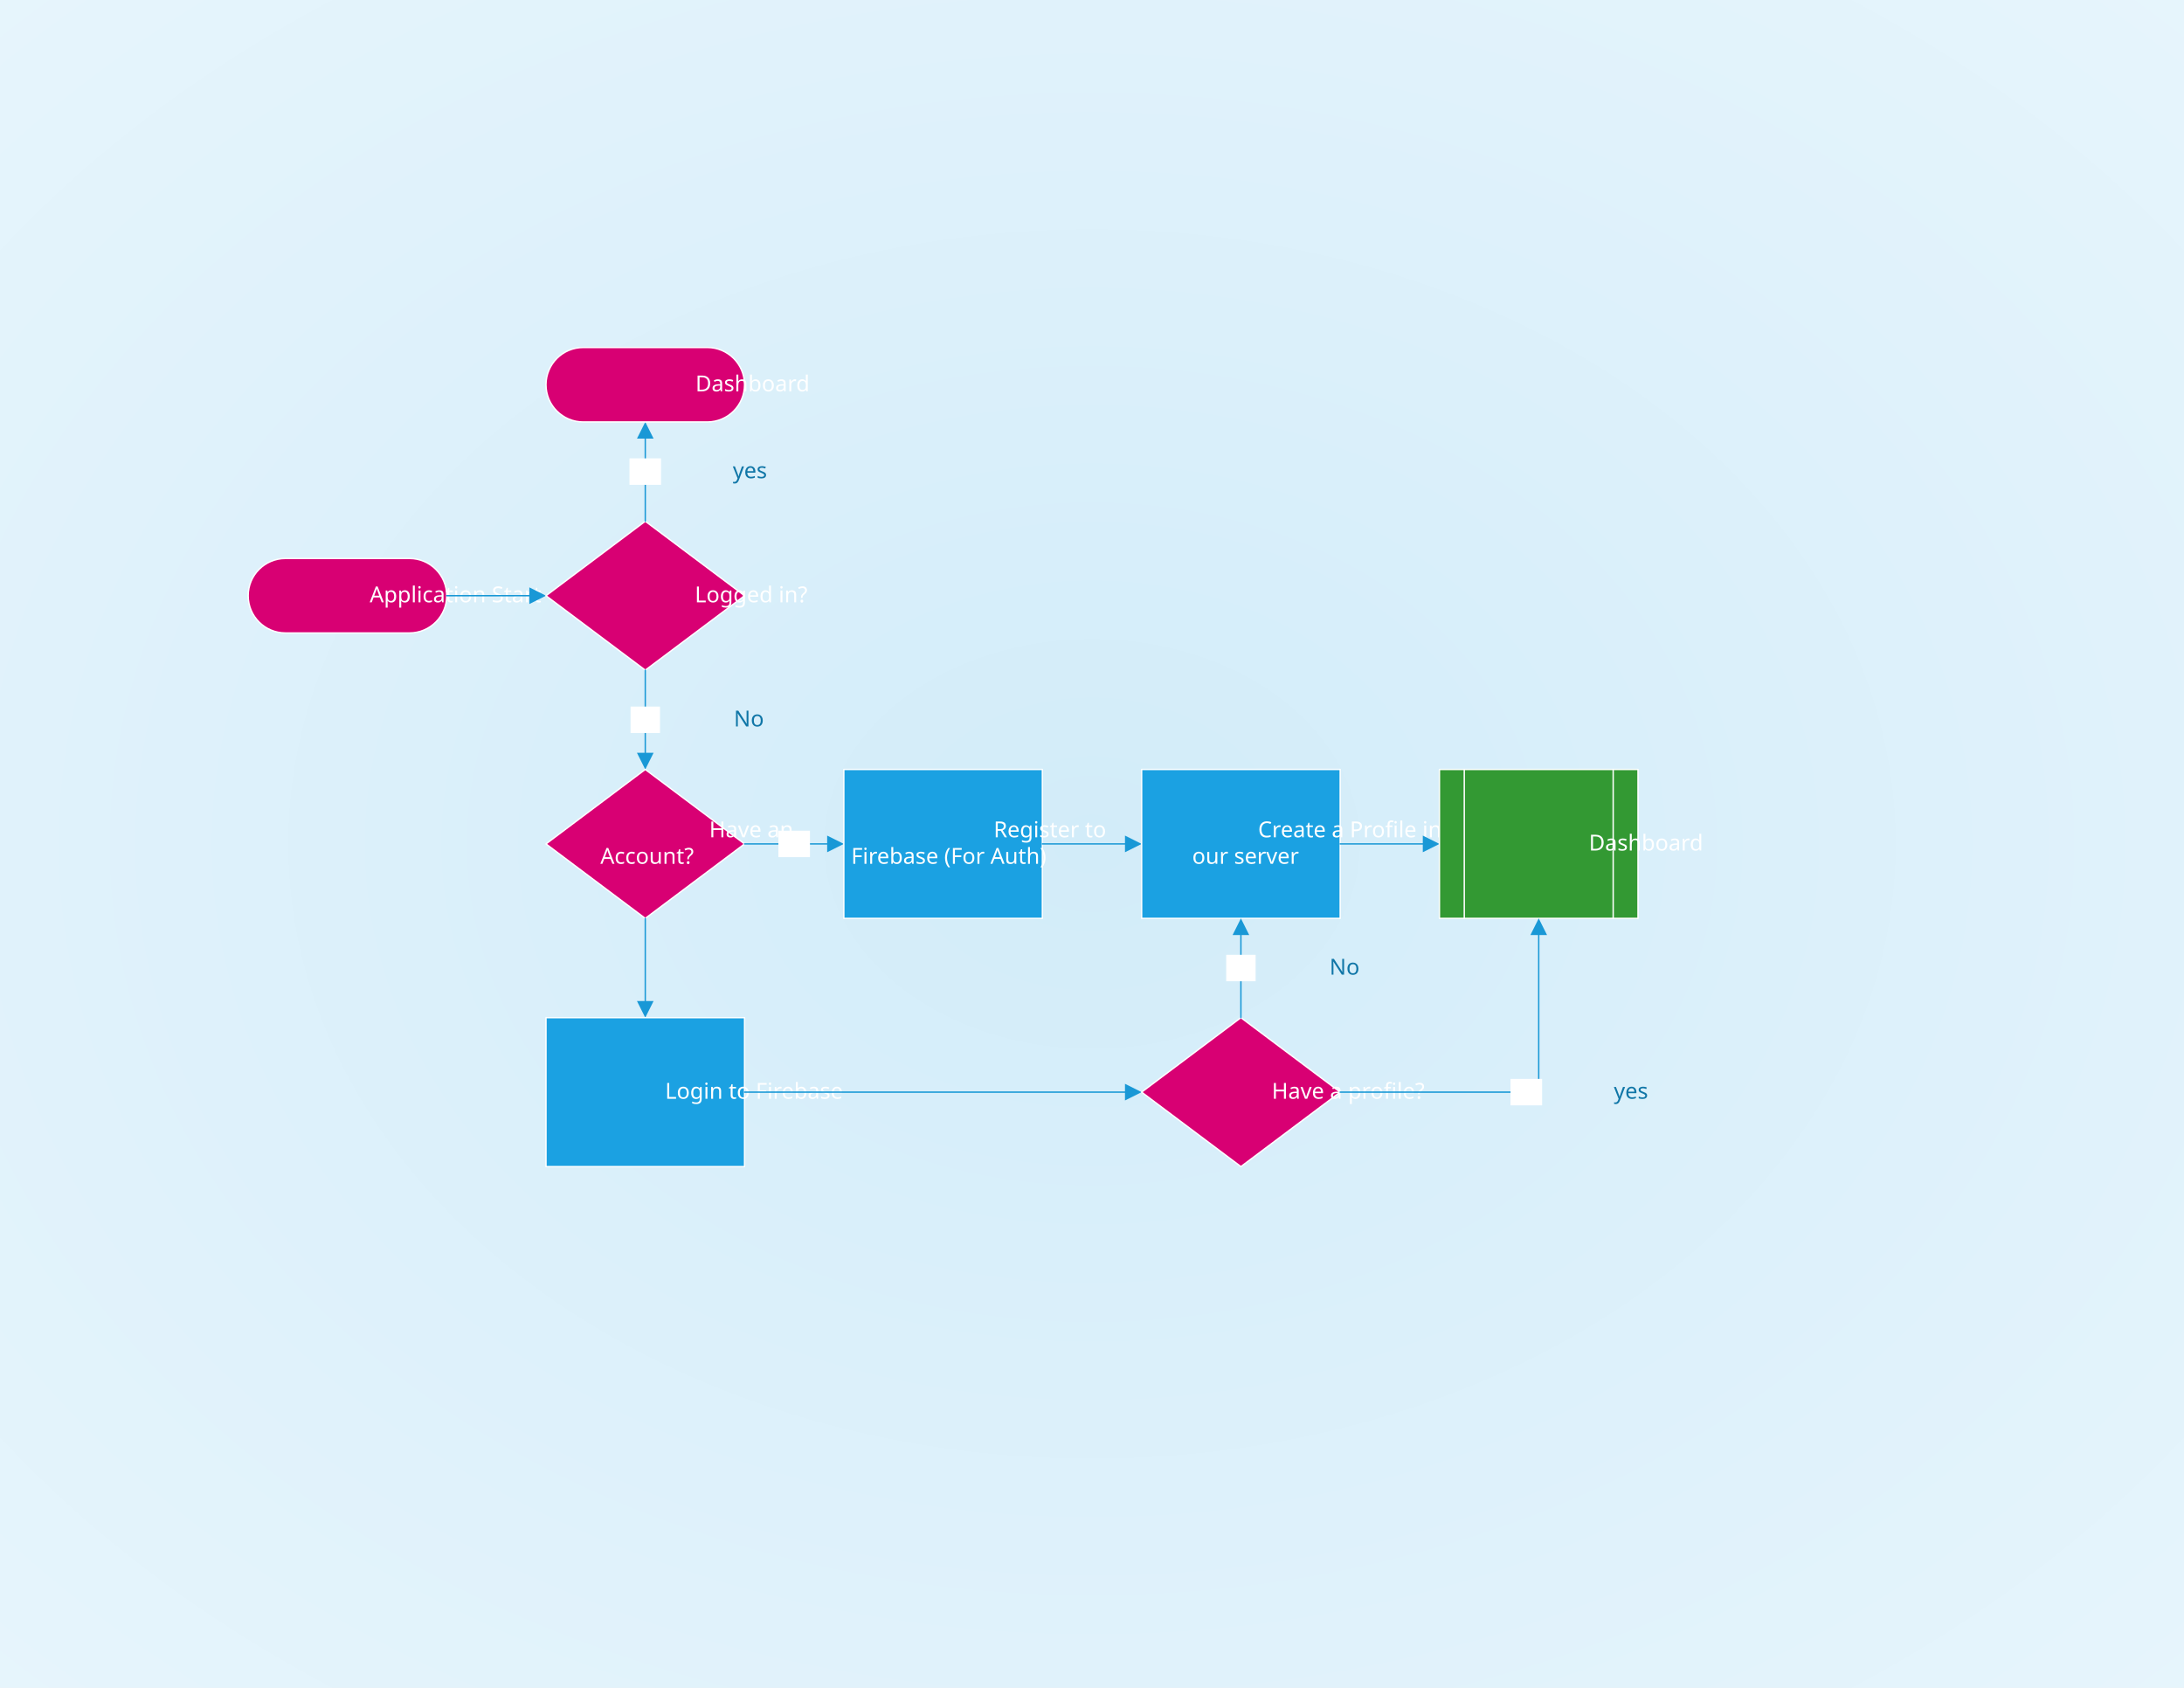
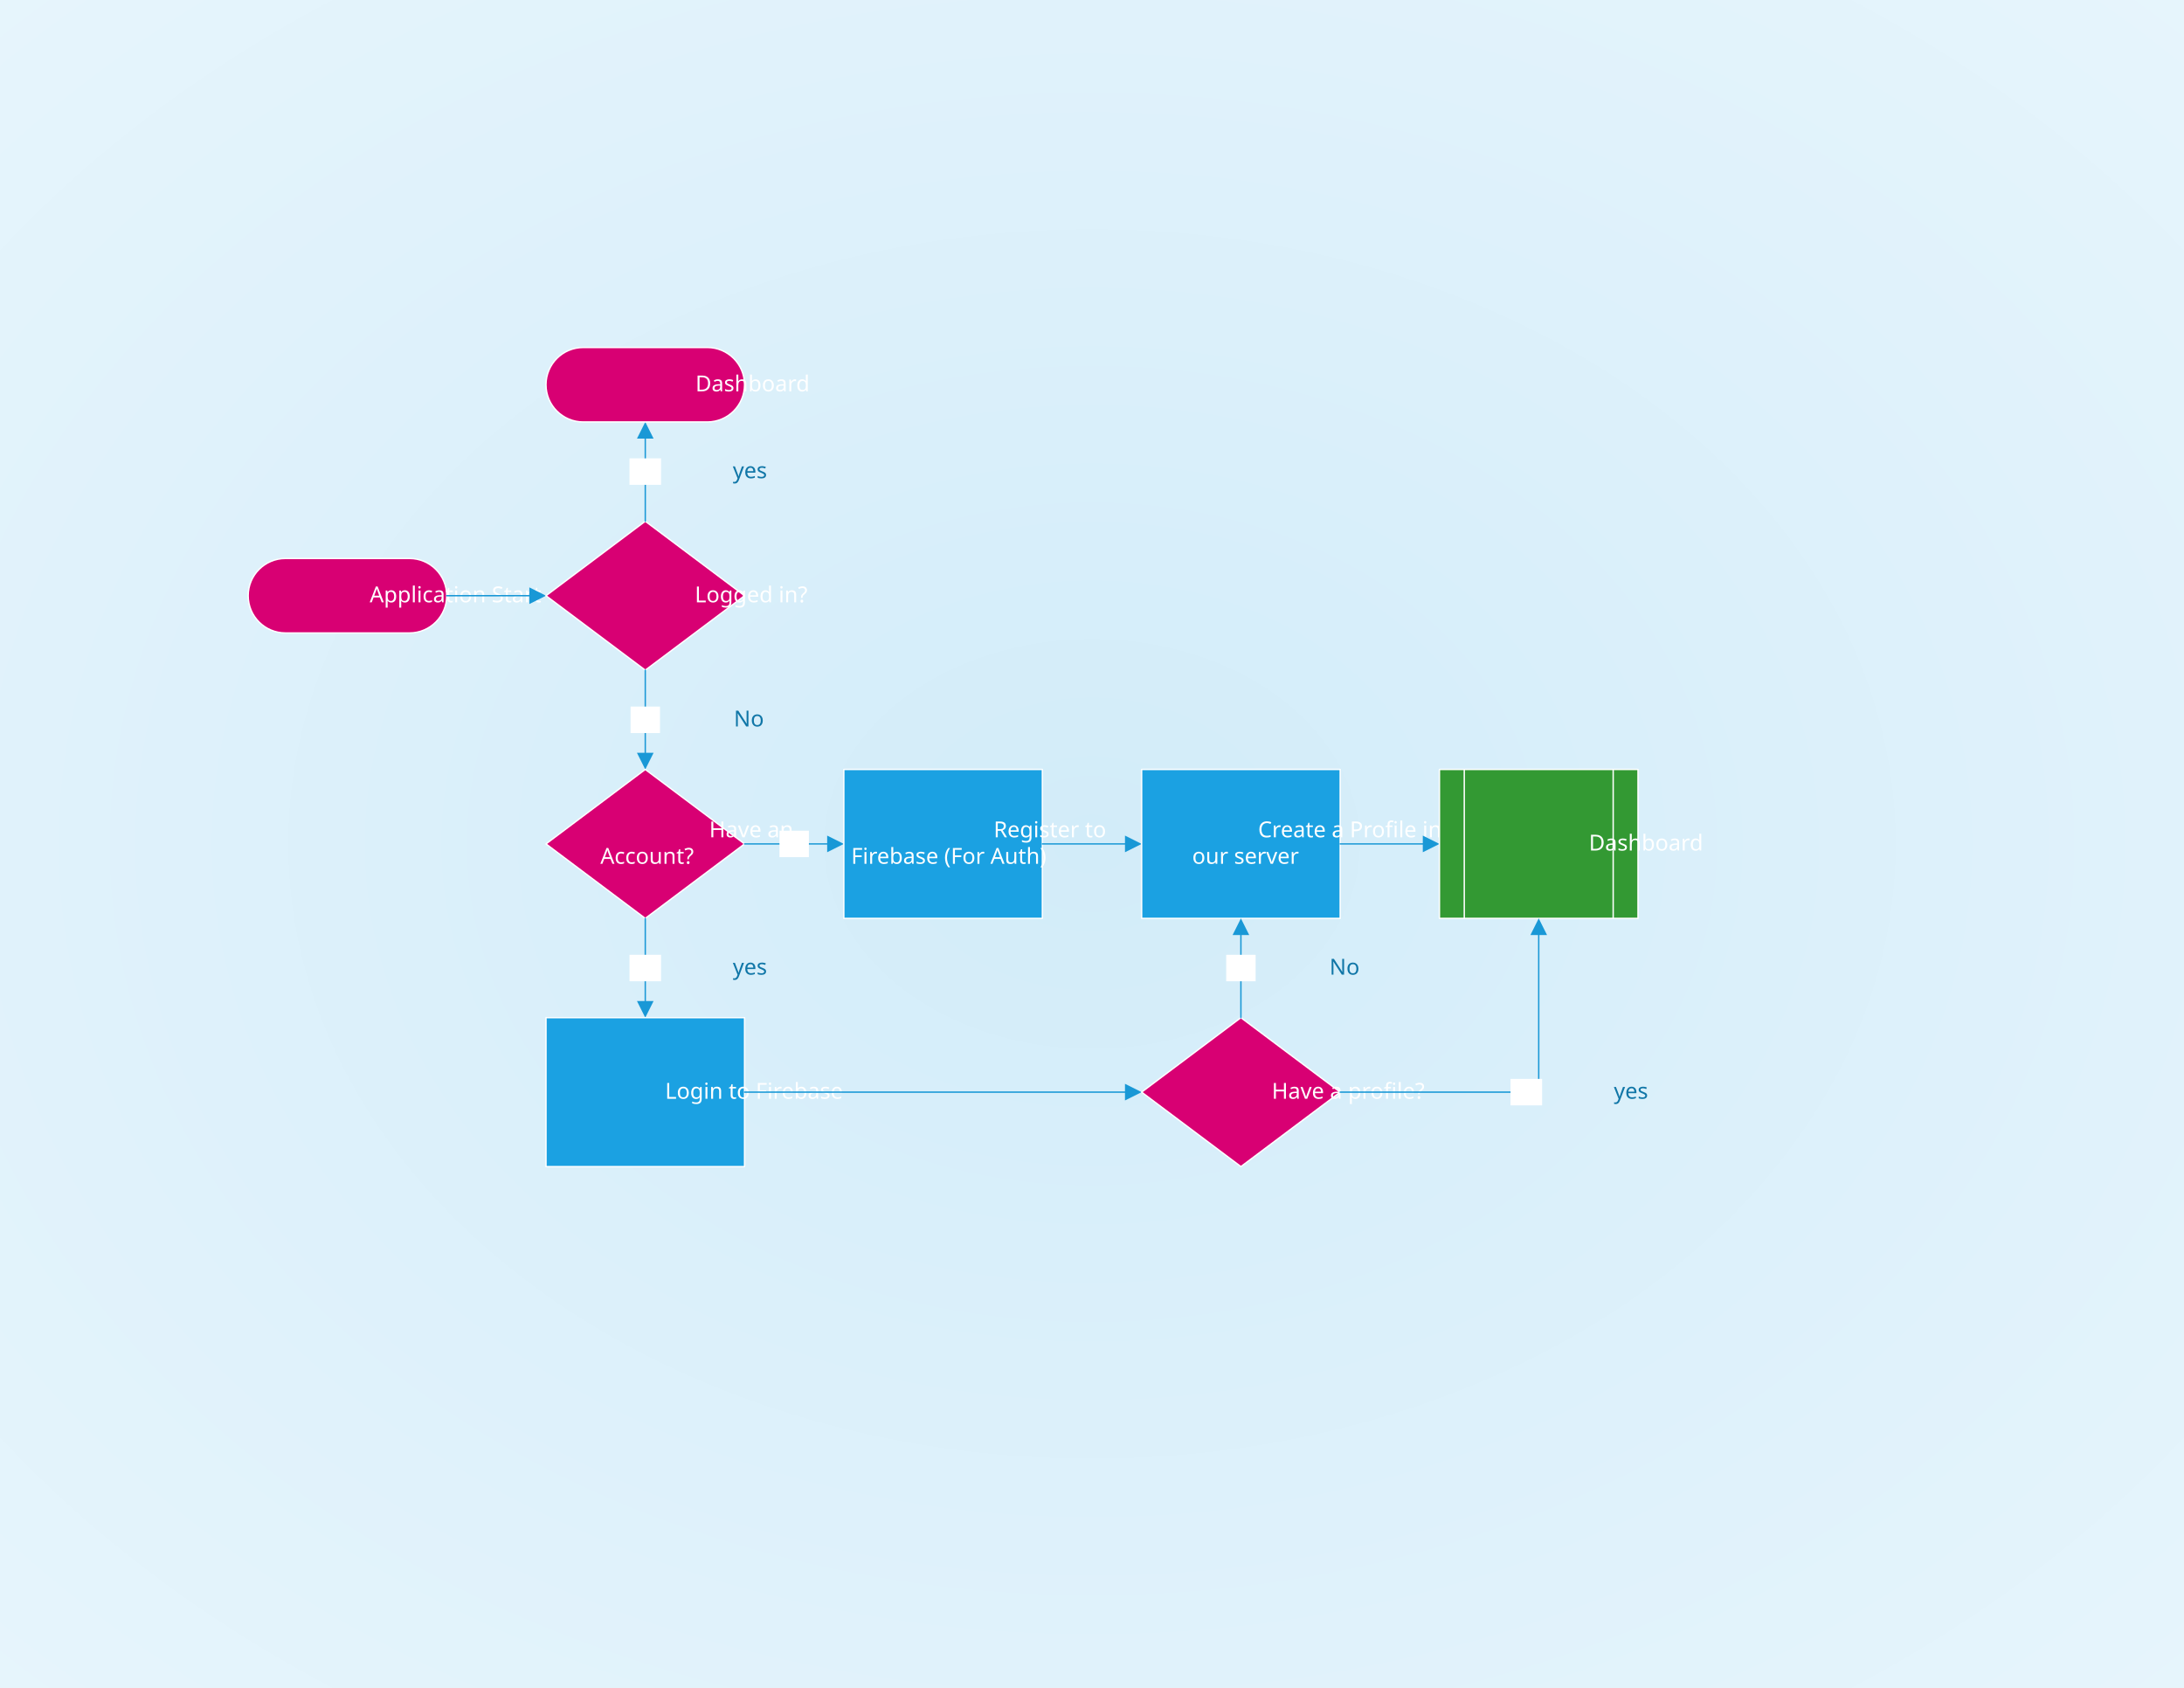
- <svg xmlns="http://www.w3.org/2000/svg" xmlns:ns1="http://schemas.microsoft.com/visio/2003/SVGExtensions/" xmlns:xlink="http://www.w3.org/1999/xlink" width="11in" height="8.5in" viewBox="0 0 792 612" xml:space="preserve" color-interpolation-filters="sRGB" class="st13">
+ <svg xmlns="http://www.w3.org/2000/svg" xmlns:ns1="http://schemas.microsoft.com/visio/2003/SVGExtensions/" xmlns:xlink="http://www.w3.org/1999/xlink" width="11in" height="8.5in" viewBox="0 0 792 612" xml:space="preserve" color-interpolation-filters="sRGB" class="st12">
  <ns1:documentProperties ns1:langID="1033" ns1:viewMarkup="false">
    <ns1:userDefs>
      <ns1:ud ns1:nameU="msvNoAutoConnect" ns1:val="VT0(0):26" />
    </ns1:userDefs>
  </ns1:documentProperties>
  <style type="text/css">
	
		.st1 {fill:url(#grad3-4);stroke:none;stroke-linecap:round;stroke-linejoin:round;stroke-width:0.5}
		.st2 {fill:#d80073;stroke:#ffffff;stroke-linecap:round;stroke-linejoin:round;stroke-width:0.5}
		.st3 {fill:#ffffff;font-family:Segoe UI;font-size:0.667em}
		.st4 {marker-end:url(#mrkr4-13);stroke:#1998d6;stroke-linecap:round;stroke-linejoin:round;stroke-width:0.5}
		.st5 {fill:#1998d6;fill-opacity:1;stroke:#1998d6;stroke-opacity:1;stroke-width:0.166}
		.st6 {fill:#ffffff;stroke:none;stroke-linecap:butt;stroke-width:7.2}
		.st7 {fill:#1076a7;font-family:Segoe UI;font-size:0.667em}
		.st8 {font-size:1em}
		.st9 {fill:#1ba1e2;stroke:#ffffff;stroke-linecap:round;stroke-linejoin:round;stroke-width:0.5}
		.st10 {fill:#339933}
		.st11 {stroke:#ffffff;stroke-linecap:round;stroke-linejoin:round;stroke-width:0.5}
- 		.st12 {fill:#ffffff;stroke:none;stroke-linecap:butt}
- 		.st13 {fill:none;fill-rule:evenodd;font-size:12px;overflow:visible;stroke-linecap:square;stroke-miterlimit:3}
+ 		.st12 {fill:none;fill-rule:evenodd;font-size:12px;overflow:visible;stroke-linecap:square;stroke-miterlimit:3}
	
	</style>
  <defs id="Patterns_And_Gradients">
    <radialGradient id="grad3-4" cx="0.5" cy="0.5" r="0.73">
      <stop offset="0" stop-color="#d2ecf9" stop-opacity="1" />
      <stop offset="1" stop-color="#e7f5fc" stop-opacity="1" />
    </radialGradient>
  </defs>
  <defs id="Markers">
    <g id="lend4">
      <path d="M 2 1 L 0 0 L 2 -1 L 2 1 " style="stroke:none" />
    </g>
    <marker id="mrkr4-13" class="st5" ns1:arrowType="4" ns1:arrowSize="2" ns1:setback="12.08" refX="-12.08" orient="auto" markerUnits="strokeWidth" overflow="visible">
      <use xlink:href="#lend4" transform="scale(-6.04,-6.04) " />
    </marker>
  </defs>
  <g ns1:mID="12" ns1:index="1" ns1:groupContext="backgroundPage">
    <ns1:userDefs>
      <ns1:ud ns1:nameU="msvThemeOrder" ns1:val="VT0(0):26" />
      <ns1:ud ns1:nameU="msvVisioCreated" ns1:prompt="" ns1:val="VT0(0):26" />
    </ns1:userDefs>
    <ns1:pageProperties width="11" height="8.5" ns1:drawingScale="1" ns1:pageScale="1" ns1:drawingUnits="0" ns1:shadowOffsetX="8.50394" ns1:shadowOffsetY="-8.50394" />
    <g id="shape1-1" ns1:mID="1" ns1:groupContext="shape">
      <ns1:userDefs>
        <ns1:ud ns1:nameU="Background" ns1:val="VT0(0):26" />
        <ns1:ud ns1:nameU="visVersion" ns1:val="VT0(15):26" />
        <ns1:ud ns1:nameU="msvShapeCategories" ns1:prompt="" ns1:val="VT4(DoNotContain)" />
        <ns1:ud ns1:nameU="msvVisioCreated" ns1:prompt="" ns1:val="VT0(0):26" />
      </ns1:userDefs>
      <rect x="0" y="0" width="792" height="612" class="st1" />
    </g>
  </g>
  <g ns1:mID="0" ns1:index="2" ns1:groupContext="foregroundPage">
    <ns1:userDefs>
      <ns1:ud ns1:nameU="msvThemeOrder" ns1:val="VT0(0):26" />
      <ns1:ud ns1:nameU="visNavType" ns1:val="VT0(1):26" />
    </ns1:userDefs>
    <ns1:pageProperties ns1:drawingScale="1" ns1:pageScale="1" ns1:drawingUnits="0" ns1:shadowOffsetX="8.50394" ns1:shadowOffsetY="-8.50394" />
    <ns1:layer ns1:name="Connector" ns1:index="0" />
    <ns1:layer ns1:name="Flowchart" ns1:index="1" />
    <g id="shape1-5" ns1:mID="1" ns1:groupContext="shape" ns1:layerMember="1" transform="translate(90,-382.5)">
      <ns1:custProps>
        <ns1:cp ns1:nameU="Cost" ns1:lbl="Cost" ns1:prompt="" ns1:type="7" ns1:format="@" ns1:sortKey="" ns1:invis="false" ns1:ask="false" ns1:langID="1033" ns1:cal="0" />
        <ns1:cp ns1:nameU="ProcessNumber" ns1:lbl="Process Number" ns1:prompt="" ns1:type="2" ns1:format="" ns1:sortKey="" ns1:invis="false" ns1:ask="false" ns1:langID="1033" ns1:cal="0" />
        <ns1:cp ns1:nameU="Owner" ns1:lbl="Owner" ns1:prompt="" ns1:type="0" ns1:format="" ns1:sortKey="" ns1:invis="false" ns1:ask="false" ns1:langID="1033" ns1:cal="0" />
        <ns1:cp ns1:nameU="Function" ns1:lbl="Function" ns1:prompt="" ns1:type="0" ns1:format="" ns1:sortKey="" ns1:invis="false" ns1:ask="false" ns1:langID="1033" ns1:cal="0" ns1:val="VT4()" />
        <ns1:cp ns1:nameU="StartDate" ns1:lbl="Start Date" ns1:prompt="" ns1:type="5" ns1:format="" ns1:sortKey="" ns1:invis="false" ns1:ask="false" ns1:langID="1033" ns1:cal="0" />
        <ns1:cp ns1:nameU="EndDate" ns1:lbl="End Date" ns1:prompt="" ns1:type="5" ns1:format="" ns1:sortKey="" ns1:invis="false" ns1:ask="false" ns1:langID="1033" ns1:cal="0" />
        <ns1:cp ns1:nameU="Status" ns1:lbl="Status" ns1:prompt="" ns1:type="4" ns1:format=";Not Started;In Progress;Completed;Deferred;Waiting on Input" ns1:sortKey="" ns1:invis="false" ns1:ask="false" ns1:langID="1033" ns1:cal="0" ns1:val="VT4()" />
      </ns1:custProps>
      <ns1:userDefs>
        <ns1:ud ns1:nameU="visVersion" ns1:prompt="" ns1:val="VT0(15):26" />
        <ns1:ud ns1:nameU="DefaultWidth" ns1:prompt="" ns1:val="VT0(1):0" />
        <ns1:ud ns1:nameU="DefaultHeight" ns1:prompt="" ns1:val="VT0(0.375):0" />
        <ns1:ud ns1:nameU="ResizeTxtHeight" ns1:prompt="" ns1:val="VT0(0.375):0" />
        <ns1:ud ns1:nameU="visNavOrder" ns1:val="VT0(1000):26" />
      </ns1:userDefs>
      <ns1:textBlock ns1:margins="rect(2,2,2,2)" />
      <ns1:textRect cx="36" cy="598.5" width="72" height="27" />
      <path d="M13.5 612 L58.5 612 A13.5 13.5 -180 0 0 58.5 585 L13.5 585 A13.5 13.5 -180 1 0 13.5 612 Z" class="st2" />
      <text x="6.61" y="600.9" class="st3" ns1:langID="1033">
        <ns1:paragraph ns1:horizAlign="1" />
        <ns1:tabList />Application Start</text>
    </g>
    <g id="shape3-8" ns1:mID="3" ns1:groupContext="shape" ns1:layerMember="0" transform="translate(162,-387)">
      <ns1:userDefs>
        <ns1:ud ns1:nameU="visNavOrder" ns1:val="VT0(3000):26" />
      </ns1:userDefs>
      <path d="M0 603 L29.96 603" class="st4" />
    </g>
    <g id="shape2-14" ns1:mID="2" ns1:groupContext="shape" ns1:layerMember="1" transform="translate(198,-369)">
      <ns1:custProps>
        <ns1:cp ns1:nameU="Cost" ns1:lbl="Cost" ns1:prompt="" ns1:type="7" ns1:format="@" ns1:sortKey="" ns1:invis="false" ns1:ask="false" ns1:langID="1033" ns1:cal="0" />
        <ns1:cp ns1:nameU="ProcessNumber" ns1:lbl="Process Number" ns1:prompt="" ns1:type="2" ns1:format="" ns1:sortKey="" ns1:invis="false" ns1:ask="false" ns1:langID="1033" ns1:cal="0" />
        <ns1:cp ns1:nameU="Owner" ns1:lbl="Owner" ns1:prompt="" ns1:type="0" ns1:format="" ns1:sortKey="" ns1:invis="false" ns1:ask="false" ns1:langID="1033" ns1:cal="0" />
        <ns1:cp ns1:nameU="Function" ns1:lbl="Function" ns1:prompt="" ns1:type="0" ns1:format="" ns1:sortKey="" ns1:invis="false" ns1:ask="false" ns1:langID="1033" ns1:cal="0" ns1:val="VT4()" />
        <ns1:cp ns1:nameU="StartDate" ns1:lbl="Start Date" ns1:prompt="" ns1:type="5" ns1:format="" ns1:sortKey="" ns1:invis="false" ns1:ask="false" ns1:langID="1033" ns1:cal="0" />
        <ns1:cp ns1:nameU="EndDate" ns1:lbl="End Date" ns1:prompt="" ns1:type="5" ns1:format="" ns1:sortKey="" ns1:invis="false" ns1:ask="false" ns1:langID="1033" ns1:cal="0" />
        <ns1:cp ns1:nameU="Status" ns1:lbl="Status" ns1:prompt="" ns1:type="4" ns1:format=";Not Started;In Progress;Completed;Deferred;Waiting on Input" ns1:sortKey="" ns1:invis="false" ns1:ask="false" ns1:langID="1033" ns1:cal="0" ns1:val="VT4()" />
      </ns1:custProps>
      <ns1:userDefs>
        <ns1:ud ns1:nameU="visVersion" ns1:prompt="" ns1:val="VT0(15):26" />
        <ns1:ud ns1:nameU="DefaultWidth" ns1:prompt="" ns1:val="VT0(1):0" />
        <ns1:ud ns1:nameU="DefaultHeight" ns1:prompt="" ns1:val="VT0(0.75):0" />
        <ns1:ud ns1:nameU="ResizeTxtHeight" ns1:prompt="" ns1:val="VT0(0.75):0" />
        <ns1:ud ns1:nameU="visNavOrder" ns1:val="VT0(2000):26" />
      </ns1:userDefs>
      <ns1:textBlock ns1:margins="rect(2,2,2,2)" />
      <ns1:textRect cx="36" cy="585" width="60" height="40.5" />
      <path d="M0 585 L36 558 L72 585 L36 612 L0 585 Z" class="st2" />
      <text x="16.49" y="587.4" class="st3" ns1:langID="1033">
        <ns1:paragraph ns1:horizAlign="1" />
        <ns1:tabList />Logged in?</text>
    </g>
    <g id="shape5-17" ns1:mID="5" ns1:groupContext="shape" ns1:layerMember="0" transform="translate(225,-423)">
      <ns1:userDefs>
        <ns1:ud ns1:nameU="visNavOrder" ns1:val="VT0(5000):26" />
      </ns1:userDefs>
      <ns1:textBlock ns1:margins="rect(4,4,4,4)" />
      <ns1:textRect cx="9" cy="594" width="40" height="17.604" />
      <path d="M9 612 L9 582.04" class="st4" />
      <rect ns1:rectContext="textBkgnd" x="3.275" y="589.2" width="11.449" height="9.6" class="st6" />
      <text x="3.28" y="596.4" class="st7" ns1:langID="1033">
        <ns1:paragraph ns1:horizAlign="1" />
        <ns1:tabList />yes</text>
    </g>
    <g id="shape4-24" ns1:mID="4" ns1:groupContext="shape" ns1:layerMember="1" transform="translate(198,-459)">
      <ns1:custProps>
        <ns1:cp ns1:nameU="Cost" ns1:lbl="Cost" ns1:prompt="" ns1:type="7" ns1:format="@" ns1:sortKey="" ns1:invis="false" ns1:ask="false" ns1:langID="1033" ns1:cal="0" />
        <ns1:cp ns1:nameU="ProcessNumber" ns1:lbl="Process Number" ns1:prompt="" ns1:type="2" ns1:format="" ns1:sortKey="" ns1:invis="false" ns1:ask="false" ns1:langID="1033" ns1:cal="0" />
        <ns1:cp ns1:nameU="Owner" ns1:lbl="Owner" ns1:prompt="" ns1:type="0" ns1:format="" ns1:sortKey="" ns1:invis="false" ns1:ask="false" ns1:langID="1033" ns1:cal="0" />
        <ns1:cp ns1:nameU="Function" ns1:lbl="Function" ns1:prompt="" ns1:type="0" ns1:format="" ns1:sortKey="" ns1:invis="false" ns1:ask="false" ns1:langID="1033" ns1:cal="0" ns1:val="VT4()" />
        <ns1:cp ns1:nameU="StartDate" ns1:lbl="Start Date" ns1:prompt="" ns1:type="5" ns1:format="" ns1:sortKey="" ns1:invis="false" ns1:ask="false" ns1:langID="1033" ns1:cal="0" />
        <ns1:cp ns1:nameU="EndDate" ns1:lbl="End Date" ns1:prompt="" ns1:type="5" ns1:format="" ns1:sortKey="" ns1:invis="false" ns1:ask="false" ns1:langID="1033" ns1:cal="0" />
        <ns1:cp ns1:nameU="Status" ns1:lbl="Status" ns1:prompt="" ns1:type="4" ns1:format=";Not Started;In Progress;Completed;Deferred;Waiting on Input" ns1:sortKey="" ns1:invis="false" ns1:ask="false" ns1:langID="1033" ns1:cal="0" ns1:val="VT4()" />
      </ns1:custProps>
      <ns1:userDefs>
        <ns1:ud ns1:nameU="visVersion" ns1:prompt="" ns1:val="VT0(15):26" />
        <ns1:ud ns1:nameU="DefaultWidth" ns1:prompt="" ns1:val="VT0(1):0" />
        <ns1:ud ns1:nameU="DefaultHeight" ns1:prompt="" ns1:val="VT0(0.375):0" />
        <ns1:ud ns1:nameU="ResizeTxtHeight" ns1:prompt="" ns1:val="VT0(0.375):0" />
        <ns1:ud ns1:nameU="visNavOrder" ns1:val="VT0(4000):26" />
      </ns1:userDefs>
      <ns1:textBlock ns1:margins="rect(2,2,2,2)" />
      <ns1:textRect cx="36" cy="598.5" width="72" height="27" />
      <path d="M13.5 612 L58.5 612 A13.5 13.5 -180 0 0 58.5 585 L13.5 585 A13.5 13.5 -180 1 0 13.5 612 Z" class="st2" />
      <text x="16.72" y="600.9" class="st3" ns1:langID="1033">
        <ns1:paragraph ns1:horizAlign="1" />
        <ns1:tabList />Dashboard</text>
    </g>
    <g id="shape9-27" ns1:mID="9" ns1:groupContext="shape" ns1:layerMember="0" transform="translate(225,-369)">
      <ns1:userDefs>
        <ns1:ud ns1:nameU="visNavOrder" ns1:val="VT0(7000):26" />
      </ns1:userDefs>
      <ns1:textBlock ns1:margins="rect(4,4,4,4)" />
      <ns1:textRect cx="9" cy="630" width="40" height="17.604" />
      <path d="M9 612 L9 641.96" class="st4" />
      <rect ns1:rectContext="textBkgnd" x="3.664" y="625.2" width="10.672" height="9.6" class="st6" />
      <text x="3.66" y="632.4" class="st7" ns1:langID="1033">
        <ns1:paragraph ns1:horizAlign="1" />
        <ns1:tabList />No</text>
    </g>
    <g id="shape8-34" ns1:mID="8" ns1:groupContext="shape" ns1:layerMember="1" transform="translate(198,-279)">
      <ns1:custProps>
        <ns1:cp ns1:nameU="Cost" ns1:lbl="Cost" ns1:prompt="" ns1:type="7" ns1:format="@" ns1:sortKey="" ns1:invis="false" ns1:ask="false" ns1:langID="1033" ns1:cal="0" />
        <ns1:cp ns1:nameU="ProcessNumber" ns1:lbl="Process Number" ns1:prompt="" ns1:type="2" ns1:format="" ns1:sortKey="" ns1:invis="false" ns1:ask="false" ns1:langID="1033" ns1:cal="0" />
        <ns1:cp ns1:nameU="Owner" ns1:lbl="Owner" ns1:prompt="" ns1:type="0" ns1:format="" ns1:sortKey="" ns1:invis="false" ns1:ask="false" ns1:langID="1033" ns1:cal="0" />
        <ns1:cp ns1:nameU="Function" ns1:lbl="Function" ns1:prompt="" ns1:type="0" ns1:format="" ns1:sortKey="" ns1:invis="false" ns1:ask="false" ns1:langID="1033" ns1:cal="0" ns1:val="VT4()" />
        <ns1:cp ns1:nameU="StartDate" ns1:lbl="Start Date" ns1:prompt="" ns1:type="5" ns1:format="" ns1:sortKey="" ns1:invis="false" ns1:ask="false" ns1:langID="1033" ns1:cal="0" />
        <ns1:cp ns1:nameU="EndDate" ns1:lbl="End Date" ns1:prompt="" ns1:type="5" ns1:format="" ns1:sortKey="" ns1:invis="false" ns1:ask="false" ns1:langID="1033" ns1:cal="0" />
        <ns1:cp ns1:nameU="Status" ns1:lbl="Status" ns1:prompt="" ns1:type="4" ns1:format=";Not Started;In Progress;Completed;Deferred;Waiting on Input" ns1:sortKey="" ns1:invis="false" ns1:ask="false" ns1:langID="1033" ns1:cal="0" ns1:val="VT4()" />
      </ns1:custProps>
      <ns1:userDefs>
        <ns1:ud ns1:nameU="visVersion" ns1:prompt="" ns1:val="VT0(15):26" />
        <ns1:ud ns1:nameU="DefaultWidth" ns1:prompt="" ns1:val="VT0(1):0" />
        <ns1:ud ns1:nameU="DefaultHeight" ns1:prompt="" ns1:val="VT0(0.75):0" />
        <ns1:ud ns1:nameU="ResizeTxtHeight" ns1:prompt="" ns1:val="VT0(0.75):0" />
        <ns1:ud ns1:nameU="visNavOrder" ns1:val="VT0(6000):26" />
      </ns1:userDefs>
      <ns1:textBlock ns1:margins="rect(2,2,2,2)" />
      <ns1:textRect cx="36" cy="585" width="60" height="40.5" />
      <path d="M0 585 L36 558 L72 585 L36 612 L0 585 Z" class="st2" />
      <text x="21.72" y="582.6" class="st3" ns1:langID="1033">
        <ns1:paragraph ns1:horizAlign="1" />
        <ns1:tabList />Have an <tspan x="19.71" dy="1.2em" class="st8">Account?</tspan>
      </text>
    </g>
    <g id="shape11-38" ns1:mID="11" ns1:groupContext="shape" ns1:layerMember="0" transform="translate(270,-297)">
      <ns1:userDefs>
        <ns1:ud ns1:nameU="visNavOrder" ns1:val="VT0(9000):26" />
      </ns1:userDefs>
      <ns1:textBlock ns1:margins="rect(4,4,4,4)" />
      <ns1:textRect cx="18" cy="603" width="40" height="17.604" />
      <path d="M0 603 L29.96 603" class="st4" />
-       <rect ns1:rectContext="textBkgnd" x="12.275" y="598.2" width="11.449" height="9.6" class="st6" />
-       <text x="12.28" y="605.4" class="st7" ns1:langID="1033">
-         <ns1:paragraph ns1:horizAlign="1" />
-         <ns1:tabList />yes</text>
+       <rect ns1:rectContext="textBkgnd" x="12.664" y="598.2" width="10.672" height="9.6" class="st6" />
+       <text x="12.66" y="605.4" class="st7" ns1:langID="1033">
+         <ns1:paragraph ns1:horizAlign="1" />
+         <ns1:tabList />No</text>
    </g>
    <g id="shape10-45" ns1:mID="10" ns1:groupContext="shape" ns1:layerMember="1" transform="translate(306,-279)">
      <ns1:custProps>
        <ns1:cp ns1:nameU="Cost" ns1:lbl="Cost" ns1:prompt="" ns1:type="7" ns1:format="@" ns1:sortKey="" ns1:invis="false" ns1:ask="false" ns1:langID="1033" ns1:cal="0" />
        <ns1:cp ns1:nameU="ProcessNumber" ns1:lbl="Process Number" ns1:prompt="" ns1:type="2" ns1:format="" ns1:sortKey="" ns1:invis="false" ns1:ask="false" ns1:langID="1033" ns1:cal="0" />
        <ns1:cp ns1:nameU="Owner" ns1:lbl="Owner" ns1:prompt="" ns1:type="0" ns1:format="" ns1:sortKey="" ns1:invis="false" ns1:ask="false" ns1:langID="1033" ns1:cal="0" />
        <ns1:cp ns1:nameU="Function" ns1:lbl="Function" ns1:prompt="" ns1:type="0" ns1:format="" ns1:sortKey="" ns1:invis="false" ns1:ask="false" ns1:langID="1033" ns1:cal="0" ns1:val="VT4()" />
        <ns1:cp ns1:nameU="StartDate" ns1:lbl="Start Date" ns1:prompt="" ns1:type="5" ns1:format="" ns1:sortKey="" ns1:invis="false" ns1:ask="false" ns1:langID="1033" ns1:cal="0" />
        <ns1:cp ns1:nameU="EndDate" ns1:lbl="End Date" ns1:prompt="" ns1:type="5" ns1:format="" ns1:sortKey="" ns1:invis="false" ns1:ask="false" ns1:langID="1033" ns1:cal="0" />
        <ns1:cp ns1:nameU="Status" ns1:lbl="Status" ns1:prompt="" ns1:type="4" ns1:format=";Not Started;In Progress;Completed;Deferred;Waiting on Input" ns1:sortKey="" ns1:invis="false" ns1:ask="false" ns1:langID="1033" ns1:cal="0" ns1:val="VT4()" />
      </ns1:custProps>
      <ns1:userDefs>
        <ns1:ud ns1:nameU="visVersion" ns1:prompt="" ns1:val="VT0(15):26" />
        <ns1:ud ns1:nameU="DefaultWidth" ns1:prompt="" ns1:val="VT0(1):0" />
        <ns1:ud ns1:nameU="DefaultHeight" ns1:prompt="" ns1:val="VT0(0.75):0" />
        <ns1:ud ns1:nameU="ResizeTxtHeight" ns1:prompt="" ns1:val="VT0(0.75):0" />
        <ns1:ud ns1:nameU="visNavOrder" ns1:val="VT0(8000):26" />
      </ns1:userDefs>
      <ns1:textBlock ns1:margins="rect(2,2,2,2)" />
      <ns1:textRect cx="36" cy="585" width="72" height="54" />
      <rect x="0" y="558" width="72" height="54" class="st9" />
      <text x="16.86" y="582.6" class="st3" ns1:langID="1033">
        <ns1:paragraph ns1:horizAlign="1" />
        <ns1:tabList />Register to <tspan x="2.66" dy="1.2em" class="st8">Firebase (For Auth)</tspan>
      </text>
    </g>
    <g id="shape13-49" ns1:mID="13" ns1:groupContext="shape" ns1:layerMember="0" transform="translate(378,-297)">
      <ns1:userDefs>
        <ns1:ud ns1:nameU="visNavOrder" ns1:val="VT0(11000):26" />
      </ns1:userDefs>
      <path d="M0 603 L29.96 603" class="st4" />
    </g>
    <g id="shape12-54" ns1:mID="12" ns1:groupContext="shape" ns1:layerMember="1" transform="translate(414,-279)">
      <ns1:custProps>
        <ns1:cp ns1:nameU="Cost" ns1:lbl="Cost" ns1:prompt="" ns1:type="7" ns1:format="@" ns1:sortKey="" ns1:invis="false" ns1:ask="false" ns1:langID="1033" ns1:cal="0" />
        <ns1:cp ns1:nameU="ProcessNumber" ns1:lbl="Process Number" ns1:prompt="" ns1:type="2" ns1:format="" ns1:sortKey="" ns1:invis="false" ns1:ask="false" ns1:langID="1033" ns1:cal="0" />
        <ns1:cp ns1:nameU="Owner" ns1:lbl="Owner" ns1:prompt="" ns1:type="0" ns1:format="" ns1:sortKey="" ns1:invis="false" ns1:ask="false" ns1:langID="1033" ns1:cal="0" />
        <ns1:cp ns1:nameU="Function" ns1:lbl="Function" ns1:prompt="" ns1:type="0" ns1:format="" ns1:sortKey="" ns1:invis="false" ns1:ask="false" ns1:langID="1033" ns1:cal="0" ns1:val="VT4()" />
        <ns1:cp ns1:nameU="StartDate" ns1:lbl="Start Date" ns1:prompt="" ns1:type="5" ns1:format="" ns1:sortKey="" ns1:invis="false" ns1:ask="false" ns1:langID="1033" ns1:cal="0" />
        <ns1:cp ns1:nameU="EndDate" ns1:lbl="End Date" ns1:prompt="" ns1:type="5" ns1:format="" ns1:sortKey="" ns1:invis="false" ns1:ask="false" ns1:langID="1033" ns1:cal="0" />
        <ns1:cp ns1:nameU="Status" ns1:lbl="Status" ns1:prompt="" ns1:type="4" ns1:format=";Not Started;In Progress;Completed;Deferred;Waiting on Input" ns1:sortKey="" ns1:invis="false" ns1:ask="false" ns1:langID="1033" ns1:cal="0" ns1:val="VT4()" />
      </ns1:custProps>
      <ns1:userDefs>
        <ns1:ud ns1:nameU="visVersion" ns1:prompt="" ns1:val="VT0(15):26" />
        <ns1:ud ns1:nameU="DefaultWidth" ns1:prompt="" ns1:val="VT0(1):0" />
        <ns1:ud ns1:nameU="DefaultHeight" ns1:prompt="" ns1:val="VT0(0.75):0" />
        <ns1:ud ns1:nameU="ResizeTxtHeight" ns1:prompt="" ns1:val="VT0(0.75):0" />
        <ns1:ud ns1:nameU="visNavOrder" ns1:val="VT0(10000):26" />
      </ns1:userDefs>
      <ns1:textBlock ns1:margins="rect(2,2,2,2)" />
      <ns1:textRect cx="36" cy="585" width="72" height="54" />
      <rect x="0" y="558" width="72" height="54" class="st9" />
      <text x="4.75" y="582.6" class="st3" ns1:langID="1033">
        <ns1:paragraph ns1:horizAlign="1" />
        <ns1:tabList />Create a Profile in <tspan x="18.33" dy="1.2em" class="st8">our server</tspan>
      </text>
    </g>
    <g id="shape15-58" ns1:mID="15" ns1:groupContext="shape" ns1:layerMember="0" transform="translate(486,-297)">
      <ns1:userDefs>
        <ns1:ud ns1:nameU="visNavOrder" ns1:val="VT0(13000):26" />
      </ns1:userDefs>
      <path d="M0 603 L29.96 603" class="st4" />
    </g>
    <g id="shape14-63" ns1:mID="14" ns1:groupContext="shape" ns1:layerMember="1" transform="translate(522,-279)">
      <ns1:custProps>
        <ns1:cp ns1:nameU="Cost" ns1:lbl="Cost" ns1:prompt="" ns1:type="7" ns1:format="@" ns1:sortKey="" ns1:invis="false" ns1:ask="false" ns1:langID="1033" ns1:cal="0" />
        <ns1:cp ns1:nameU="ProcessNumber" ns1:lbl="Process Number" ns1:prompt="" ns1:type="2" ns1:format="" ns1:sortKey="" ns1:invis="false" ns1:ask="false" ns1:langID="1033" ns1:cal="0" />
        <ns1:cp ns1:nameU="Owner" ns1:lbl="Owner" ns1:prompt="" ns1:type="0" ns1:format="" ns1:sortKey="" ns1:invis="false" ns1:ask="false" ns1:langID="1033" ns1:cal="0" />
        <ns1:cp ns1:nameU="Function" ns1:lbl="Function" ns1:prompt="" ns1:type="0" ns1:format="" ns1:sortKey="" ns1:invis="false" ns1:ask="false" ns1:langID="1033" ns1:cal="0" ns1:val="VT4()" />
        <ns1:cp ns1:nameU="StartDate" ns1:lbl="Start Date" ns1:prompt="" ns1:type="5" ns1:format="" ns1:sortKey="" ns1:invis="false" ns1:ask="false" ns1:langID="1033" ns1:cal="0" />
        <ns1:cp ns1:nameU="EndDate" ns1:lbl="End Date" ns1:prompt="" ns1:type="5" ns1:format="" ns1:sortKey="" ns1:invis="false" ns1:ask="false" ns1:langID="1033" ns1:cal="0" />
        <ns1:cp ns1:nameU="Status" ns1:lbl="Status" ns1:prompt="" ns1:type="4" ns1:format=";Not Started;In Progress;Completed;Deferred;Waiting on Input" ns1:sortKey="" ns1:invis="false" ns1:ask="false" ns1:langID="1033" ns1:cal="0" ns1:val="VT4()" />
      </ns1:custProps>
      <ns1:userDefs>
        <ns1:ud ns1:nameU="AntiScale" ns1:val="VT0(1):26" />
        <ns1:ud ns1:nameU="visVersion" ns1:prompt="" ns1:val="VT0(15):26" />
        <ns1:ud ns1:nameU="DefaultWidth" ns1:prompt="" ns1:val="VT0(1):0" />
        <ns1:ud ns1:nameU="DefaultHeight" ns1:prompt="" ns1:val="VT0(0.75):0" />
        <ns1:ud ns1:nameU="ResizeTxtHeight" ns1:prompt="" ns1:val="VT0(0.75):0" />
        <ns1:ud ns1:nameU="visNavOrder" ns1:val="VT0(12000):26" />
      </ns1:userDefs>
      <ns1:textBlock ns1:margins="rect(2,2,2,2)" />
      <ns1:textRect cx="36" cy="585" width="54" height="54" />
      <path d="M0 612 L72 612 L72 558 L0 558 L0 612 Z" class="st10" />
      <path d="M0 612 L72 612 L72 558 L0 558 L0 612" class="st11" />
      <path d="M9 612 L9 558" class="st11" />
      <path d="M63 612 L63 558" class="st11" />
      <text x="16.72" y="587.4" class="st3" ns1:langID="1033">
        <ns1:paragraph ns1:horizAlign="1" />
        <ns1:tabList />Dashboard</text>
    </g>
    <g id="shape17-69" ns1:mID="17" ns1:groupContext="shape" ns1:layerMember="0" transform="translate(225,-279)">
      <ns1:userDefs>
        <ns1:ud ns1:nameU="visNavOrder" ns1:val="VT0(15000):26" />
      </ns1:userDefs>
+       <ns1:textBlock ns1:margins="rect(4,4,4,4)" />
+       <ns1:textRect cx="9" cy="630" width="40" height="17.604" />
      <path d="M9 612 L9 641.96" class="st4" />
-     </g>
-     <g id="shape16-74" ns1:mID="16" ns1:groupContext="shape" ns1:layerMember="1" transform="translate(198,-189)">
+       <rect ns1:rectContext="textBkgnd" x="3.275" y="625.2" width="11.449" height="9.6" class="st6" />
+       <text x="3.28" y="632.4" class="st7" ns1:langID="1033">
+         <ns1:paragraph ns1:horizAlign="1" />
+         <ns1:tabList />yes</text>
+     </g>
+     <g id="shape16-76" ns1:mID="16" ns1:groupContext="shape" ns1:layerMember="1" transform="translate(198,-189)">
      <ns1:custProps>
        <ns1:cp ns1:nameU="Cost" ns1:lbl="Cost" ns1:prompt="" ns1:type="7" ns1:format="@" ns1:sortKey="" ns1:invis="false" ns1:ask="false" ns1:langID="1033" ns1:cal="0" />
        <ns1:cp ns1:nameU="ProcessNumber" ns1:lbl="Process Number" ns1:prompt="" ns1:type="2" ns1:format="" ns1:sortKey="" ns1:invis="false" ns1:ask="false" ns1:langID="1033" ns1:cal="0" />
        <ns1:cp ns1:nameU="Owner" ns1:lbl="Owner" ns1:prompt="" ns1:type="0" ns1:format="" ns1:sortKey="" ns1:invis="false" ns1:ask="false" ns1:langID="1033" ns1:cal="0" />
        <ns1:cp ns1:nameU="Function" ns1:lbl="Function" ns1:prompt="" ns1:type="0" ns1:format="" ns1:sortKey="" ns1:invis="false" ns1:ask="false" ns1:langID="1033" ns1:cal="0" ns1:val="VT4()" />
        <ns1:cp ns1:nameU="StartDate" ns1:lbl="Start Date" ns1:prompt="" ns1:type="5" ns1:format="" ns1:sortKey="" ns1:invis="false" ns1:ask="false" ns1:langID="1033" ns1:cal="0" />
        <ns1:cp ns1:nameU="EndDate" ns1:lbl="End Date" ns1:prompt="" ns1:type="5" ns1:format="" ns1:sortKey="" ns1:invis="false" ns1:ask="false" ns1:langID="1033" ns1:cal="0" />
        <ns1:cp ns1:nameU="Status" ns1:lbl="Status" ns1:prompt="" ns1:type="4" ns1:format=";Not Started;In Progress;Completed;Deferred;Waiting on Input" ns1:sortKey="" ns1:invis="false" ns1:ask="false" ns1:langID="1033" ns1:cal="0" ns1:val="VT4()" />
      </ns1:custProps>
      <ns1:userDefs>
        <ns1:ud ns1:nameU="visVersion" ns1:prompt="" ns1:val="VT0(15):26" />
        <ns1:ud ns1:nameU="DefaultWidth" ns1:prompt="" ns1:val="VT0(1):0" />
        <ns1:ud ns1:nameU="DefaultHeight" ns1:prompt="" ns1:val="VT0(0.75):0" />
        <ns1:ud ns1:nameU="ResizeTxtHeight" ns1:prompt="" ns1:val="VT0(0.75):0" />
        <ns1:ud ns1:nameU="visNavOrder" ns1:val="VT0(14000):26" />
      </ns1:userDefs>
      <ns1:textBlock ns1:margins="rect(2,2,2,2)" />
      <ns1:textRect cx="36" cy="585" width="72" height="54" />
      <rect x="0" y="558" width="72" height="54" class="st9" />
      <text x="5.72" y="587.4" class="st3" ns1:langID="1033">
        <ns1:paragraph ns1:horizAlign="1" />
        <ns1:tabList />Login to Firebase</text>
    </g>
-     <g id="shape19-77" ns1:mID="19" ns1:groupContext="shape" ns1:layerMember="0" transform="translate(270,-207)">
+     <g id="shape19-79" ns1:mID="19" ns1:groupContext="shape" ns1:layerMember="0" transform="translate(270,-207)">
      <ns1:userDefs>
        <ns1:ud ns1:nameU="visNavOrder" ns1:val="VT0(17000):26" />
      </ns1:userDefs>
      <path d="M0 603 L137.96 603" class="st4" />
    </g>
-     <g id="shape18-82" ns1:mID="18" ns1:groupContext="shape" ns1:layerMember="1" transform="translate(414,-189)">
+     <g id="shape18-84" ns1:mID="18" ns1:groupContext="shape" ns1:layerMember="1" transform="translate(414,-189)">
      <ns1:custProps>
        <ns1:cp ns1:nameU="Cost" ns1:lbl="Cost" ns1:prompt="" ns1:type="7" ns1:format="@" ns1:sortKey="" ns1:invis="false" ns1:ask="false" ns1:langID="1033" ns1:cal="0" />
        <ns1:cp ns1:nameU="ProcessNumber" ns1:lbl="Process Number" ns1:prompt="" ns1:type="2" ns1:format="" ns1:sortKey="" ns1:invis="false" ns1:ask="false" ns1:langID="1033" ns1:cal="0" />
        <ns1:cp ns1:nameU="Owner" ns1:lbl="Owner" ns1:prompt="" ns1:type="0" ns1:format="" ns1:sortKey="" ns1:invis="false" ns1:ask="false" ns1:langID="1033" ns1:cal="0" />
        <ns1:cp ns1:nameU="Function" ns1:lbl="Function" ns1:prompt="" ns1:type="0" ns1:format="" ns1:sortKey="" ns1:invis="false" ns1:ask="false" ns1:langID="1033" ns1:cal="0" ns1:val="VT4()" />
        <ns1:cp ns1:nameU="StartDate" ns1:lbl="Start Date" ns1:prompt="" ns1:type="5" ns1:format="" ns1:sortKey="" ns1:invis="false" ns1:ask="false" ns1:langID="1033" ns1:cal="0" />
        <ns1:cp ns1:nameU="EndDate" ns1:lbl="End Date" ns1:prompt="" ns1:type="5" ns1:format="" ns1:sortKey="" ns1:invis="false" ns1:ask="false" ns1:langID="1033" ns1:cal="0" />
        <ns1:cp ns1:nameU="Status" ns1:lbl="Status" ns1:prompt="" ns1:type="4" ns1:format=";Not Started;In Progress;Completed;Deferred;Waiting on Input" ns1:sortKey="" ns1:invis="false" ns1:ask="false" ns1:langID="1033" ns1:cal="0" ns1:val="VT4()" />
      </ns1:custProps>
      <ns1:userDefs>
        <ns1:ud ns1:nameU="visVersion" ns1:prompt="" ns1:val="VT0(15):26" />
        <ns1:ud ns1:nameU="DefaultWidth" ns1:prompt="" ns1:val="VT0(1):0" />
        <ns1:ud ns1:nameU="DefaultHeight" ns1:prompt="" ns1:val="VT0(0.75):0" />
        <ns1:ud ns1:nameU="ResizeTxtHeight" ns1:prompt="" ns1:val="VT0(0.75):0" />
        <ns1:ud ns1:nameU="visNavOrder" ns1:val="VT0(16000):26" />
      </ns1:userDefs>
      <ns1:textBlock ns1:margins="rect(2,2,2,2)" />
      <ns1:textRect cx="36" cy="585" width="60" height="40.5" />
      <path d="M0 585 L36 558 L72 585 L36 612 L0 585 Z" class="st2" />
      <text x="9.73" y="587.4" class="st3" ns1:langID="1033">
        <ns1:paragraph ns1:horizAlign="1" />
        <ns1:tabList />Have a profile?</text>
    </g>
-     <g id="shape20-85" ns1:mID="20" ns1:groupContext="shape" ns1:layerMember="0" transform="translate(486,-216)">
+     <g id="shape20-87" ns1:mID="20" ns1:groupContext="shape" ns1:layerMember="0" transform="translate(486,-216)">
      <ns1:userDefs>
        <ns1:ud ns1:nameU="visNavOrder" ns1:val="VT0(18000):26" />
      </ns1:userDefs>
      <ns1:textBlock ns1:margins="rect(4,4,4,4)" />
      <ns1:textRect cx="67.5" cy="612" width="40" height="17.604" />
      <path d="M0 612 L72 612 L72 555.04" class="st4" />
-       <rect ns1:rectContext="textBkgnd" x="61.775" y="607.2" width="11.449" height="9.6" class="st12" />
+       <rect ns1:rectContext="textBkgnd" x="61.775" y="607.2" width="11.449" height="9.6" class="st6" />
      <text x="61.78" y="614.4" class="st7" ns1:langID="1033">
        <ns1:paragraph ns1:horizAlign="1" />
        <ns1:tabList />yes</text>
    </g>
-     <g id="shape21-92" ns1:mID="21" ns1:groupContext="shape" ns1:layerMember="0" transform="translate(441,-243)">
+     <g id="shape21-94" ns1:mID="21" ns1:groupContext="shape" ns1:layerMember="0" transform="translate(441,-243)">
      <ns1:userDefs>
        <ns1:ud ns1:nameU="visNavOrder" ns1:val="VT0(19000):26" />
      </ns1:userDefs>
      <ns1:textBlock ns1:margins="rect(4,4,4,4)" />
      <ns1:textRect cx="9" cy="594" width="40" height="17.604" />
      <path d="M9 612 L9 582.04" class="st4" />
      <rect ns1:rectContext="textBkgnd" x="3.664" y="589.2" width="10.672" height="9.6" class="st6" />
      <text x="3.66" y="596.4" class="st7" ns1:langID="1033">
        <ns1:paragraph ns1:horizAlign="1" />
        <ns1:tabList />No</text>
    </g>
  </g>
</svg>
